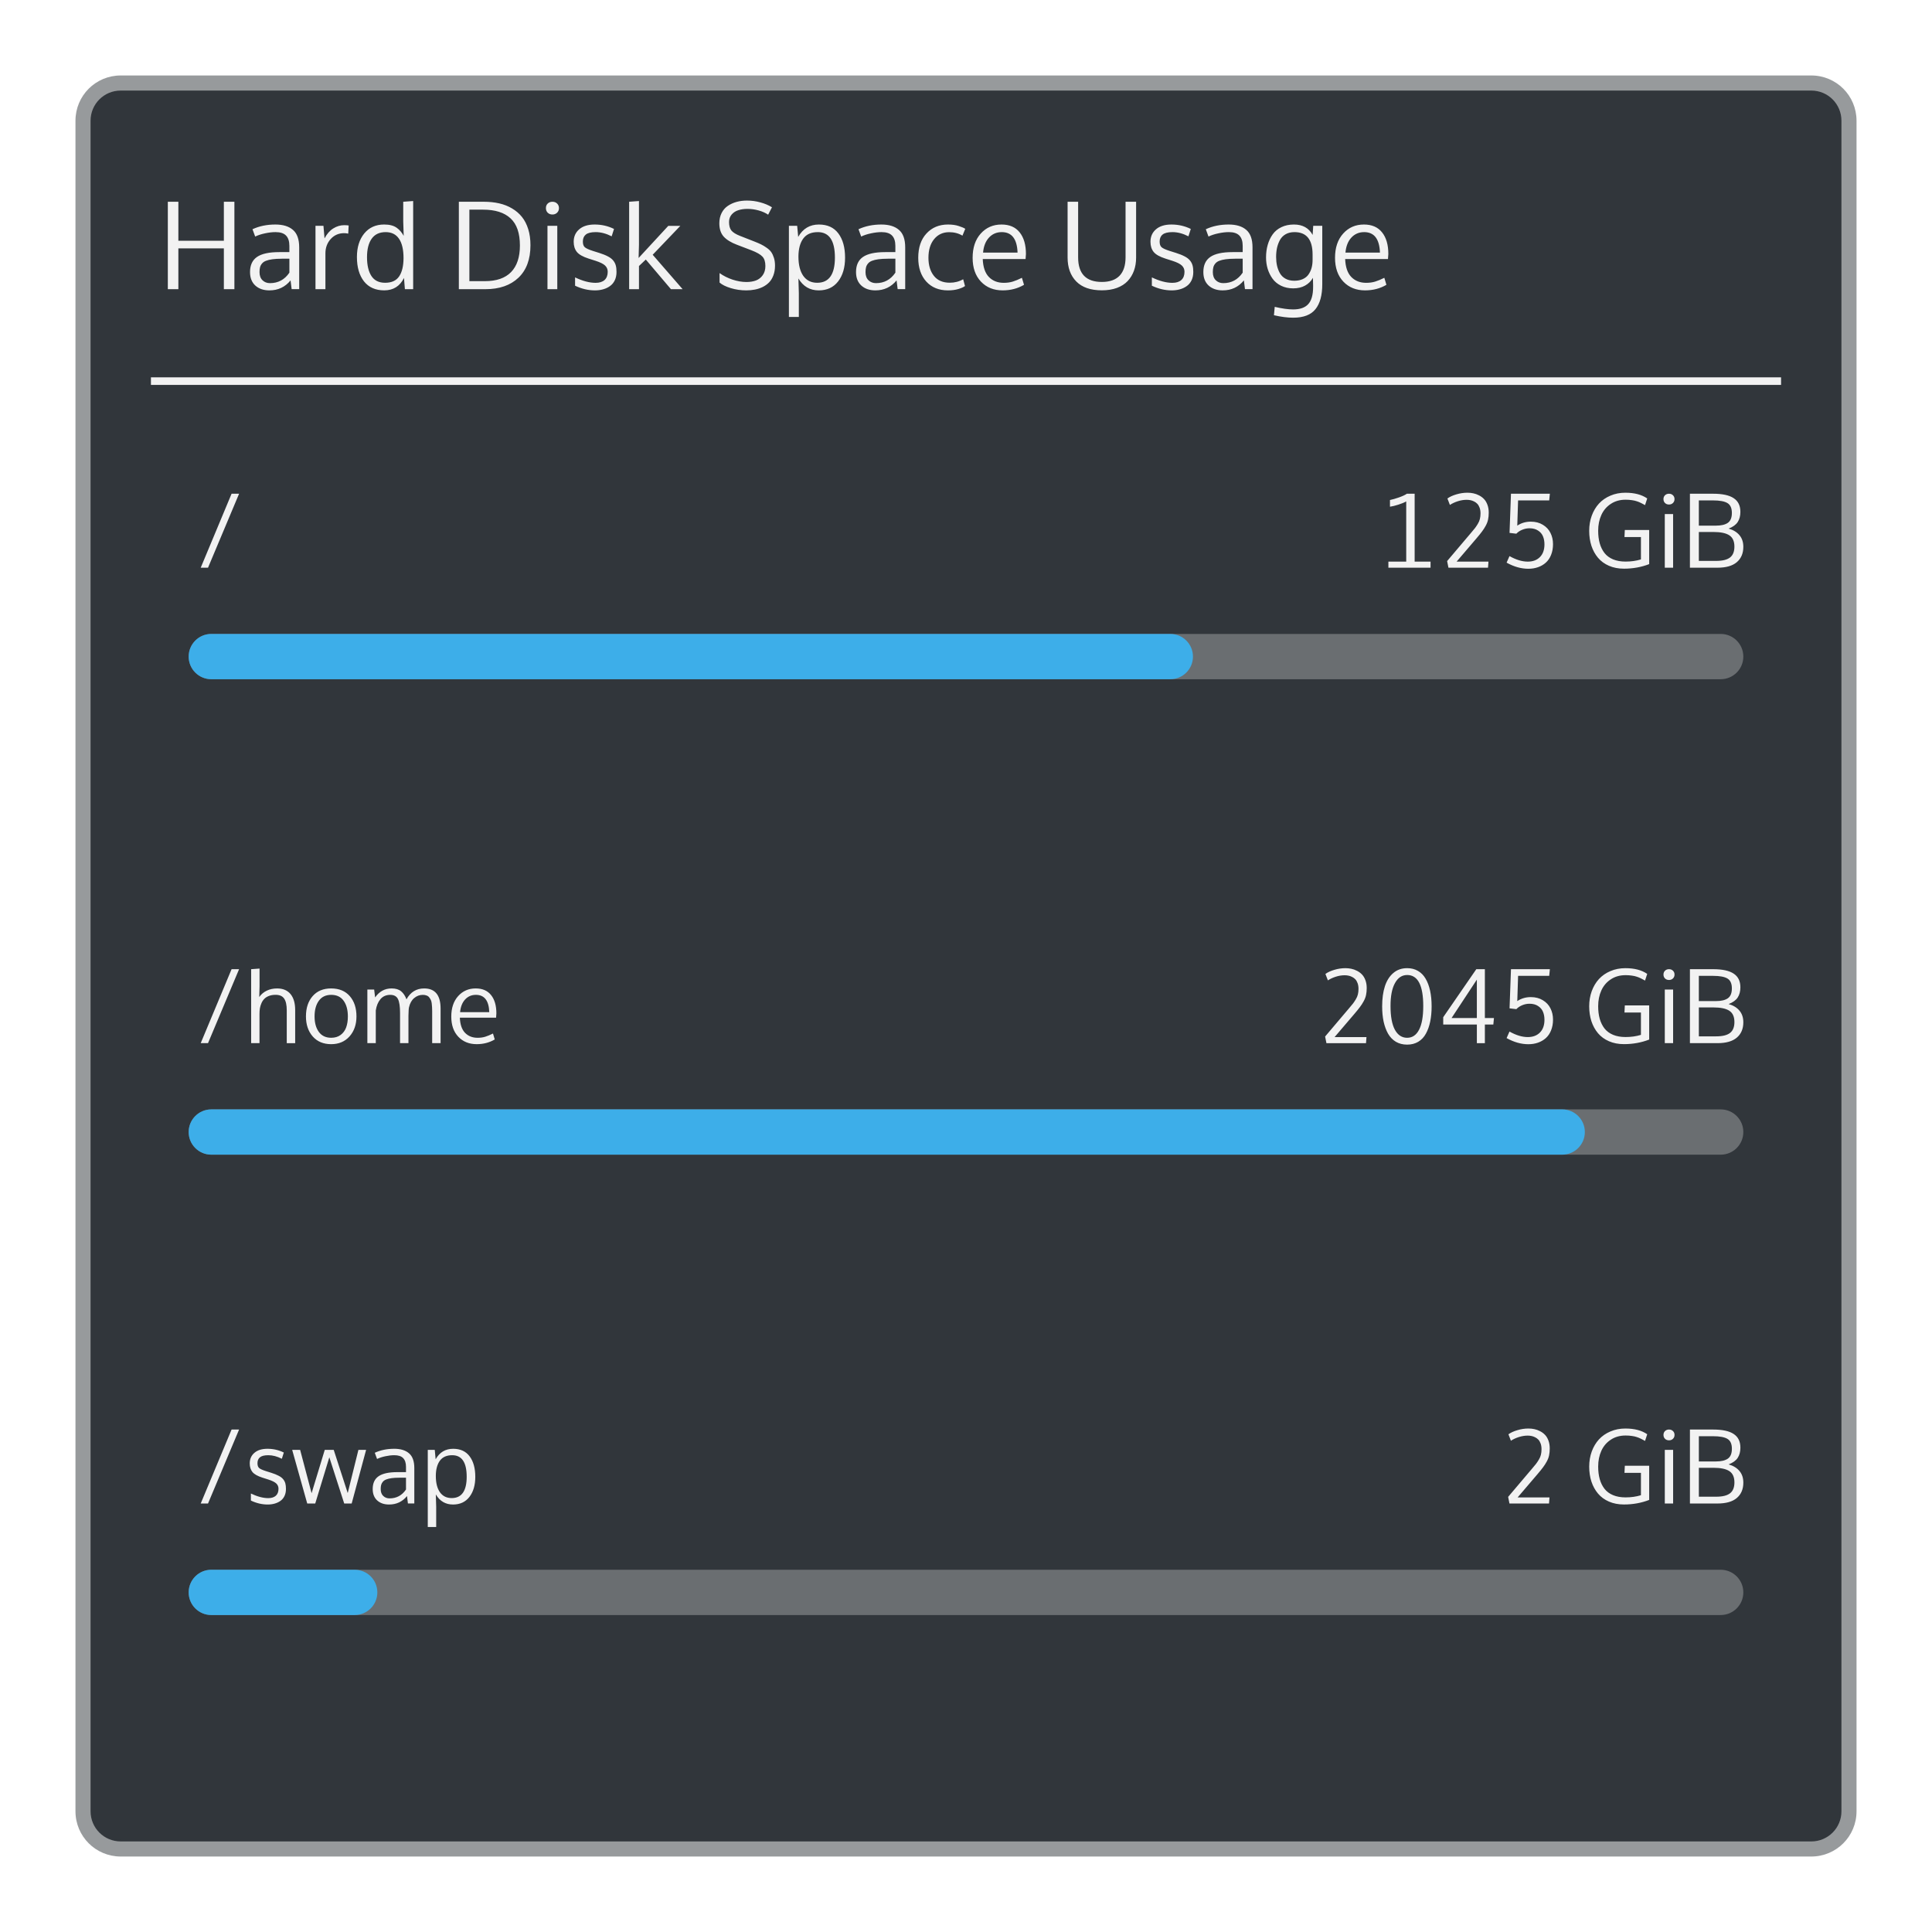
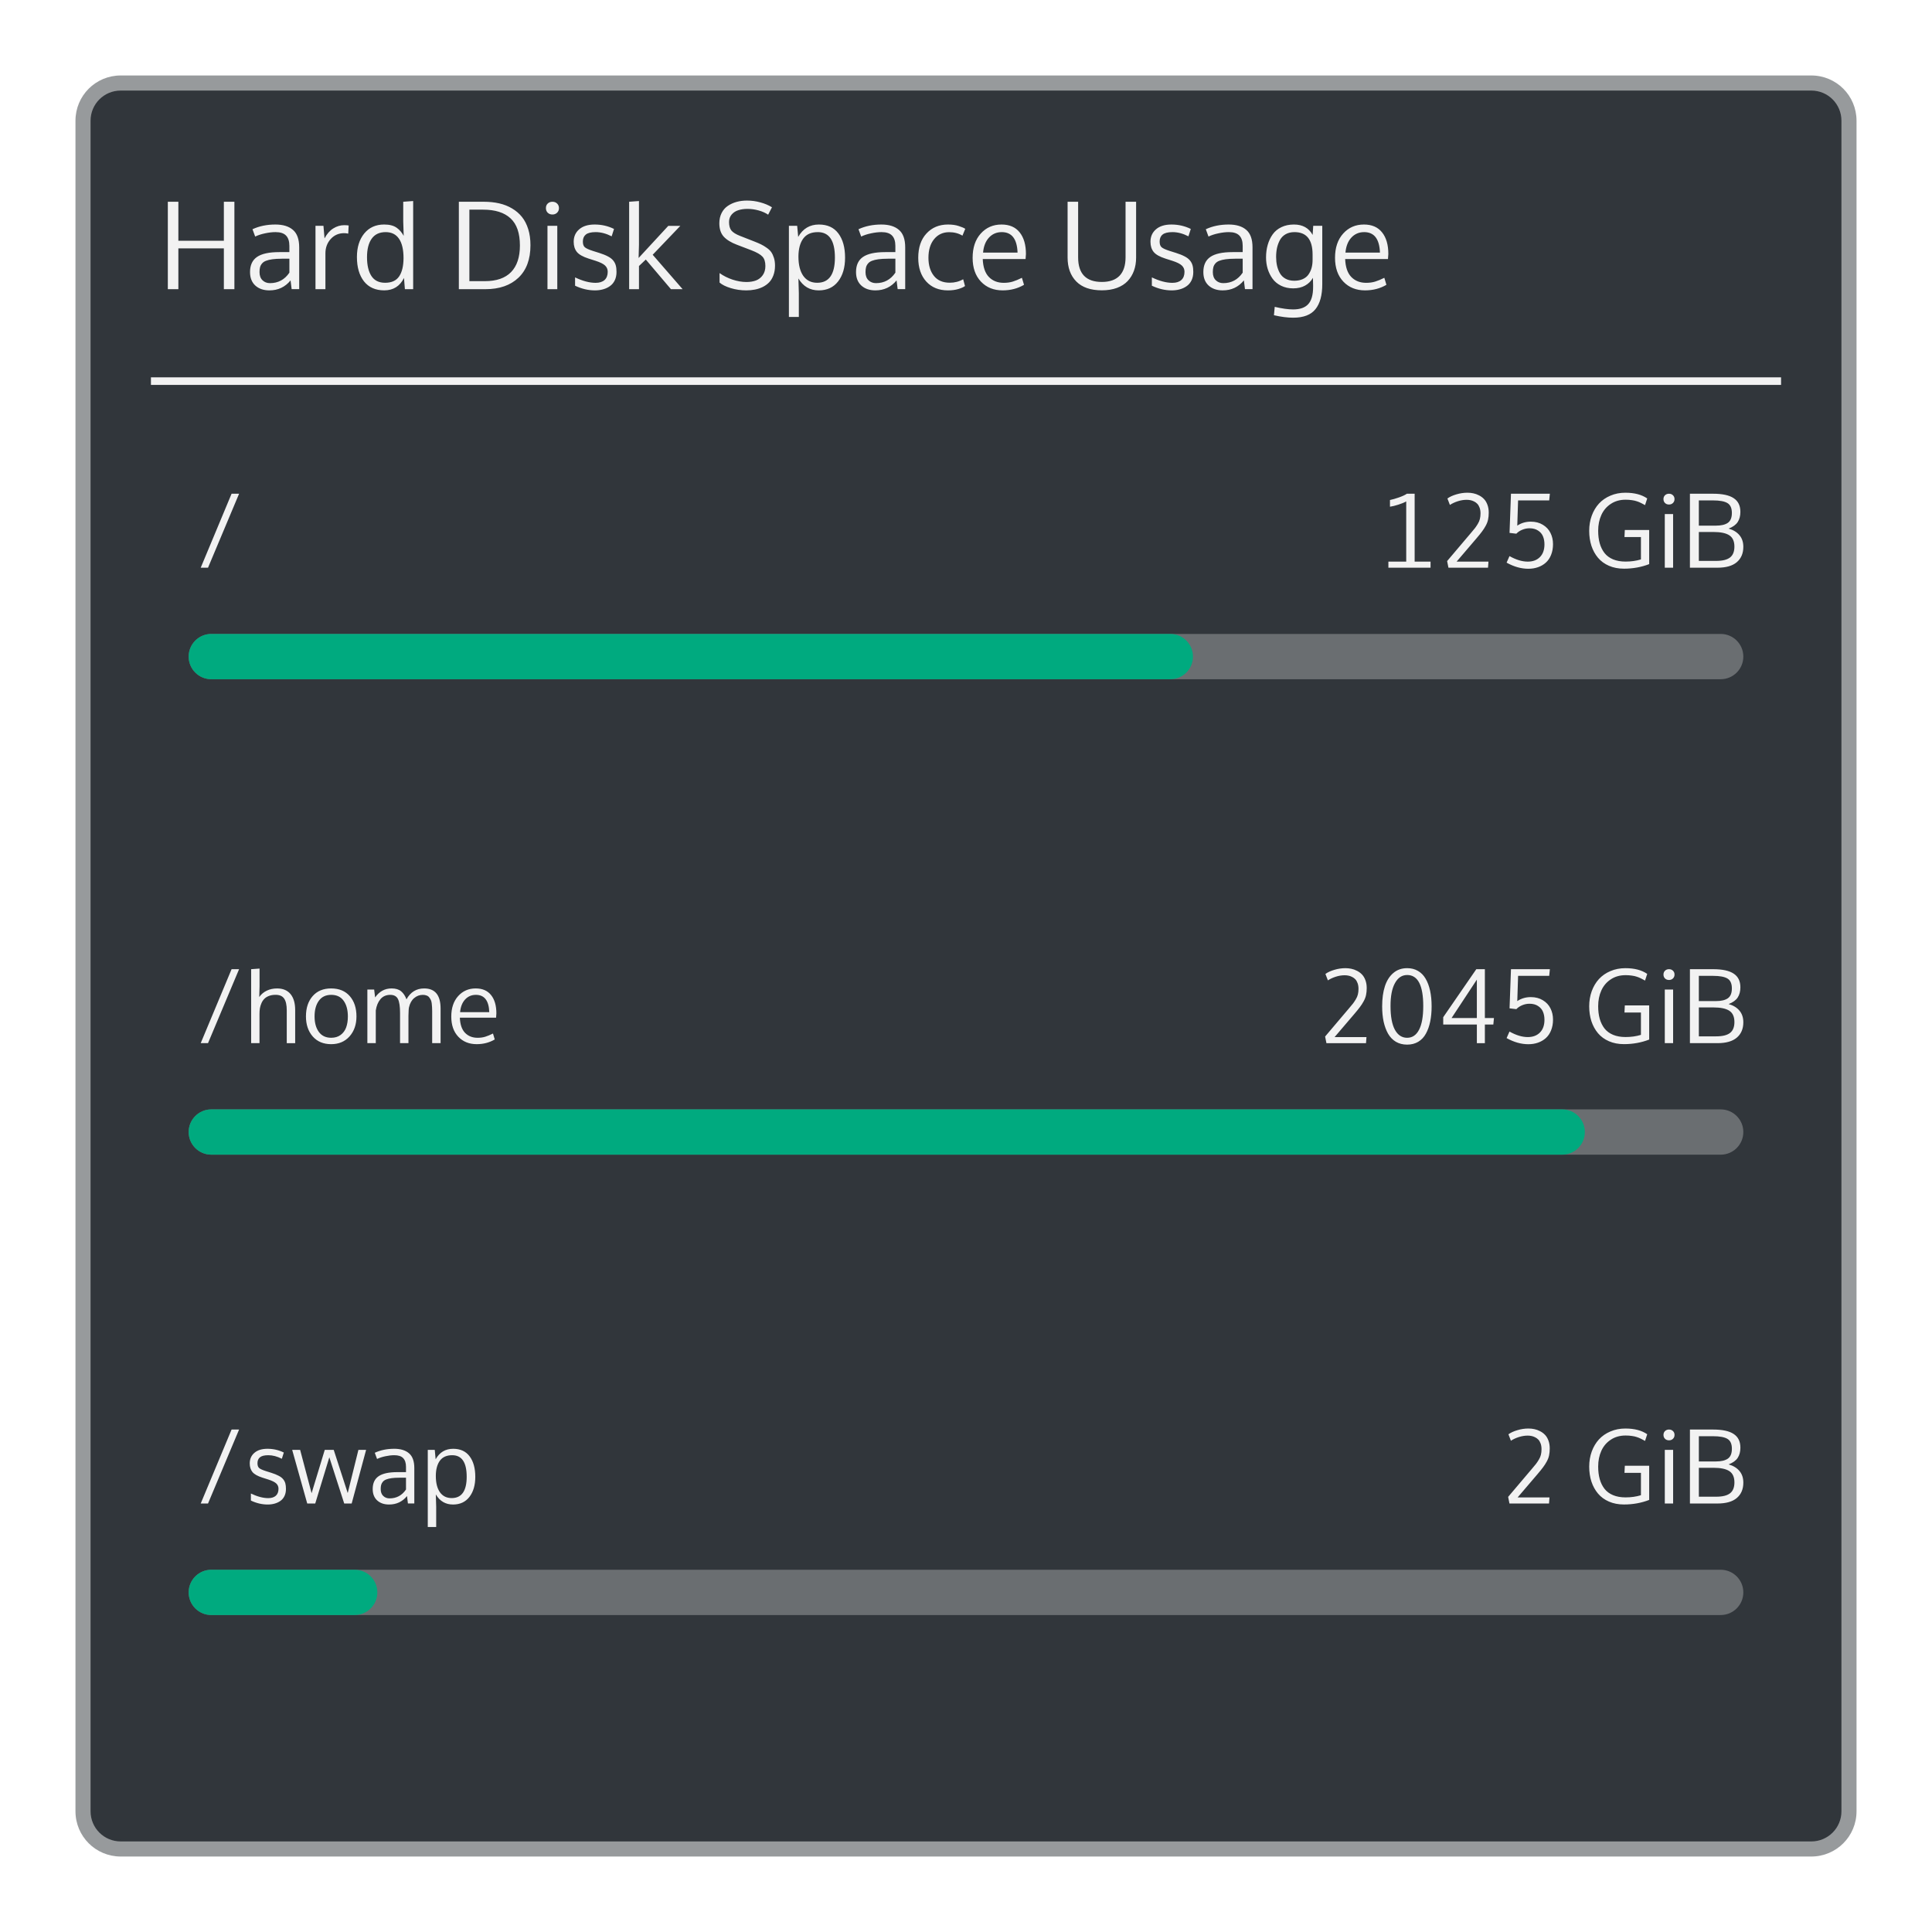
<svg xmlns="http://www.w3.org/2000/svg" viewBox="0 0 256 256" id="svg2" version="1.1">
  <defs id="defs4">
    <style id="current-color-scheme" type="text/css">
      .ColorScheme-Text {
        color:#f2f2f2;
      }
      .ColorScheme-Background {
        color:#31363b;
      }
      .ColorScheme-Highlight {
        color:#3daee9;
      }
      .ColorScheme-ViewText {
        color:#31363b;
      }
      .ColorScheme-ViewBackground {
        color:#314045;
      }
      .ColorScheme-ViewHover {
        color:#93cee9;
      }
      .ColorScheme-ViewFocus{
        color:#3daee9;
      }
      .ColorScheme-ButtonText {
        color:#31363b;
      }
      .ColorScheme-ButtonBackground {
        color:#31363b;
      }
      .ColorScheme-ButtonHover {
        color:#93cee9;
      }
      .ColorScheme-ButtonFocus{
        color:#3daee9;
      }
      </style>
  </defs>
  <path style="fill:currentColor;fill-opacity:0.5;stroke:none" d="m 16,10 224,0 c 3.324,0 6,2.676 6,6 l 0,224 c 0,3.324 -2.676,6 -6,6 l -224,0 c -3.324,0 -6,-2.676 -6,-6 L 10,16 c 0,-3.324 2.676,-6 6,-6 z" class="ColorScheme-ButtonText" id="rect4240" />
  <path style="fill:currentColor;fill-opacity:1;stroke:none" d="m 16,12 224,0 c 2.216,0 4,1.784 4,4 l 0,224 c 0,2.216 -1.784,4 -4,4 l -224,0 c -2.216,0 -4,-1.784 -4,-4 L 12,16 c 0,-2.216 1.784,-4 4,-4 z" class="ColorScheme-Background" id="rect4238" />
  <path style="fill:currentColor;fill-opacity:1;stroke:none" class="ColorScheme-Text" d="m 98.996,26.576 c -0.497,0 -0.958,0.057 -1.387,0.174 -0.428,0.116 -0.819,0.293 -1.168,0.531 -0.349,0.233 -0.623,0.549 -0.824,0.945 -0.201,0.397 -0.301,0.85 -0.301,1.363 0,0.746 0.192,1.333 0.578,1.762 0.386,0.423 0.971,0.784 1.754,1.08 l 1.889,0.721 c 0.741,0.286 1.236,0.569 1.49,0.85 0.259,0.275 0.391,0.691 0.391,1.246 0,0.481 -0.117,0.885 -0.35,1.213 -0.227,0.323 -0.524,0.556 -0.889,0.699 -0.365,0.138 -0.788,0.207 -1.27,0.207 -0.592,0 -1.21,-0.107 -1.85,-0.318 -0.635,-0.212 -1.205,-0.5 -1.713,-0.865 l 0,1.254 c 0.328,0.291 0.821,0.537 1.482,0.738 0.661,0.201 1.348,0.301 2.057,0.301 0.397,0 0.773,-0.035 1.127,-0.104 0.36,-0.069 0.706,-0.181 1.039,-0.34 0.333,-0.164 0.617,-0.368 0.855,-0.611 0.238,-0.243 0.429,-0.555 0.572,-0.936 0.143,-0.381 0.215,-0.811 0.215,-1.287 0,-0.386 -0.047,-0.73 -0.143,-1.031 -0.095,-0.302 -0.215,-0.555 -0.357,-0.762 -0.143,-0.206 -0.347,-0.398 -0.611,-0.578 -0.259,-0.185 -0.511,-0.337 -0.754,-0.453 -0.238,-0.116 -0.547,-0.248 -0.928,-0.396 L 98.076,31.264 c -0.555,-0.217 -0.941,-0.454 -1.158,-0.713 -0.212,-0.264 -0.316,-0.64 -0.316,-1.127 0,-0.397 0.115,-0.73 0.348,-1 0.233,-0.27 0.526,-0.459 0.881,-0.57 0.354,-0.116 0.76,-0.176 1.215,-0.176 0.492,0 0.985,0.07 1.477,0.207 0.497,0.138 0.916,0.324 1.26,0.562 l 0.508,-0.982 c -0.455,-0.28 -0.973,-0.499 -1.555,-0.652 -0.577,-0.159 -1.156,-0.236 -1.738,-0.236 z m -44.25,0.062 -1.316,0.096 0,2.609 0.062,1.912 c -0.127,-0.233 -0.261,-0.43 -0.404,-0.594 -0.138,-0.169 -0.307,-0.326 -0.508,-0.469 -0.201,-0.148 -0.442,-0.26 -0.723,-0.334 -0.28,-0.074 -0.597,-0.109 -0.951,-0.109 -1.111,0 -1.992,0.396 -2.643,1.189 -0.645,0.793 -0.969,1.832 -0.969,3.117 0,1.354 0.313,2.432 0.938,3.23 0.629,0.793 1.523,1.189 2.682,1.189 1.201,0 2.072,-0.548 2.617,-1.643 l 0.119,1.484 1.096,0 0,-11.68 z m 29.922,0 -1.303,0.096 0,11.584 1.303,0 0,-3.07 0.904,-0.857 3.332,3.928 1.547,0 -3.967,-4.562 3.666,-3.832 -1.596,0 -3.936,4.26 0.049,-1.729 0,-5.816 z m -62.43,0.096 0,11.584 1.396,0 0,-5.404 6.029,0 0,5.404 1.396,0 0,-11.584 -1.396,0 0,5.164 -6.029,0 0,-5.164 -1.396,0 z m 38.562,0 0,11.584 3.514,0 c 1.857,0 3.318,-0.505 4.381,-1.516 1.063,-1.01 1.594,-2.447 1.594,-4.309 0,-0.783 -0.097,-1.49 -0.293,-2.119 -0.196,-0.635 -0.472,-1.175 -0.832,-1.625 -0.36,-0.45 -0.797,-0.825 -1.311,-1.127 -0.513,-0.307 -1.083,-0.533 -1.713,-0.676 -0.629,-0.143 -1.314,-0.213 -2.055,-0.213 l -3.285,0 z m 12.4,0 c -0.254,0 -0.463,0.08 -0.627,0.238 -0.159,0.153 -0.236,0.353 -0.236,0.602 0,0.249 0.078,0.453 0.236,0.611 0.164,0.159 0.373,0.238 0.627,0.238 0.249,0 0.455,-0.08 0.619,-0.238 0.164,-0.159 0.246,-0.363 0.246,-0.611 0,-0.249 -0.082,-0.448 -0.246,-0.602 -0.159,-0.159 -0.365,-0.238 -0.619,-0.238 z m 68.262,0 0,7.387 c 0,1.333 0.383,2.391 1.15,3.174 0.767,0.783 1.897,1.174 3.389,1.174 0.746,0 1.408,-0.105 1.99,-0.316 0.582,-0.217 1.057,-0.518 1.422,-0.904 0.37,-0.391 0.649,-0.849 0.84,-1.373 0.19,-0.524 0.287,-1.101 0.287,-1.73 l 0,-7.41 -1.398,0 0,7.363 c 0,1.069 -0.264,1.88 -0.793,2.436 -0.529,0.55 -1.311,0.824 -2.348,0.824 -2.095,0 -3.143,-1.086 -3.143,-3.26 l 0,-7.363 -1.396,0 z m -79.266,1.047 1.824,0 c 1.592,0 2.802,0.383 3.627,1.15 0.83,0.762 1.244,1.962 1.244,3.602 0,1.545 -0.391,2.719 -1.174,3.523 -0.778,0.799 -1.938,1.199 -3.482,1.199 l -2.039,0 0,-9.475 z m -25.709,1.969 c -1.121,0 -2.132,0.207 -3.031,0.625 l 0.357,0.969 c 0.386,-0.185 0.824,-0.327 1.316,-0.428 0.492,-0.106 0.952,-0.16 1.381,-0.16 0.635,0 1.098,0.152 1.389,0.453 0.296,0.302 0.445,0.759 0.445,1.373 l 0,0.824 -1.342,0 c -1.349,0 -2.332,0.214 -2.951,0.643 -0.614,0.423 -0.92,1.09 -0.92,2 10e-7,0.762 0.232,1.357 0.697,1.785 0.471,0.428 1.093,0.643 1.865,0.643 1.153,0 2.089,-0.441 2.809,-1.324 l 0.143,1.158 1,0 0,-5.539 c 0,-1.069 -0.276,-1.838 -0.826,-2.309 -0.545,-0.476 -1.322,-0.713 -2.332,-0.713 z m 42.307,0 c -0.878,0 -1.56,0.212 -2.047,0.635 -0.487,0.418 -0.73,0.968 -0.73,1.65 0,0.55 0.142,0.999 0.422,1.348 0.28,0.344 0.798,0.638 1.555,0.881 l 0.92,0.293 c 0.608,0.196 1.029,0.405 1.262,0.627 0.233,0.222 0.35,0.498 0.35,0.826 0,0.476 -0.14,0.84 -0.42,1.094 -0.28,0.249 -0.676,0.373 -1.184,0.373 -0.809,0 -1.716,-0.239 -2.721,-0.721 l 0,1.102 c 0.868,0.413 1.744,0.619 2.627,0.619 0.397,0 0.76,-0.047 1.094,-0.143 0.339,-0.095 0.64,-0.237 0.904,-0.428 0.27,-0.19 0.481,-0.444 0.635,-0.762 0.153,-0.323 0.23,-0.693 0.23,-1.111 0,-0.339 -0.032,-0.625 -0.096,-0.857 -0.063,-0.238 -0.178,-0.46 -0.348,-0.666 -0.169,-0.206 -0.406,-0.386 -0.707,-0.539 -0.296,-0.159 -0.68,-0.313 -1.15,-0.461 l -0.834,-0.262 c -0.545,-0.175 -0.901,-0.339 -1.07,-0.492 -0.169,-0.153 -0.254,-0.402 -0.254,-0.746 0,-0.407 0.129,-0.716 0.389,-0.928 0.264,-0.217 0.7,-0.326 1.309,-0.326 0.682,0 1.389,0.186 2.119,0.557 l 0.311,-0.977 c -0.793,-0.391 -1.649,-0.586 -2.564,-0.586 z m 29.715,0 c -1.211,0 -2.125,0.546 -2.744,1.641 l -0.135,-1.467 -1.096,0 0,12.076 1.316,0 0,-3.158 -0.055,-1.943 c 0.624,1.053 1.52,1.578 2.689,1.578 1.1,0 1.959,-0.396 2.572,-1.189 0.614,-0.793 0.92,-1.841 0.92,-3.143 0,-1.354 -0.296,-2.425 -0.889,-3.213 -0.587,-0.788 -1.448,-1.182 -2.58,-1.182 z m 8.277,0 c -1.121,0 -2.132,0.207 -3.031,0.625 l 0.357,0.969 c 0.386,-0.185 0.824,-0.327 1.316,-0.428 0.492,-0.106 0.952,-0.16 1.381,-0.16 0.635,0 1.098,0.152 1.389,0.453 0.296,0.302 0.443,0.759 0.443,1.373 l 0,0.824 -1.34,0 c -1.349,0 -2.334,0.214 -2.953,0.643 -0.614,0.423 -0.92,1.09 -0.92,2 0,0.762 0.234,1.357 0.699,1.785 0.471,0.428 1.091,0.643 1.863,0.643 1.153,0 2.091,-0.441 2.811,-1.324 l 0.143,1.158 1,0 0,-5.539 c 0,-1.069 -0.276,-1.838 -0.826,-2.309 -0.545,-0.476 -1.322,-0.713 -2.332,-0.713 z m 8.83,0 c -1.169,0 -2.118,0.393 -2.848,1.182 -0.73,0.783 -1.096,1.858 -1.096,3.229 0,1.312 0.354,2.36 1.062,3.143 0.714,0.783 1.672,1.174 2.873,1.174 0.513,0 0.974,-0.06 1.381,-0.182 0.407,-0.122 0.701,-0.254 0.881,-0.396 L 127.625,37.002 c -0.534,0.307 -1.124,0.459 -1.77,0.459 -0.926,0 -1.63,-0.304 -2.111,-0.912 -0.481,-0.608 -0.721,-1.405 -0.721,-2.389 0,-1.037 0.251,-1.861 0.754,-2.475 0.503,-0.614 1.168,-0.92 1.998,-0.92 0.656,0 1.241,0.152 1.754,0.459 l 0.373,-0.904 c -0.18,-0.122 -0.471,-0.246 -0.873,-0.373 -0.397,-0.132 -0.867,-0.197 -1.412,-0.197 z m 7.086,0 c -1.111,0 -2.027,0.399 -2.746,1.197 -0.719,0.799 -1.078,1.869 -1.078,3.213 0,1.328 0.368,2.381 1.104,3.158 0.735,0.772 1.691,1.158 2.871,1.158 1.058,0 2.003,-0.246 2.834,-0.738 l -0.279,-0.928 c -0.444,0.222 -0.845,0.389 -1.205,0.5 -0.36,0.111 -0.76,0.166 -1.199,0.166 -0.809,0 -1.464,-0.256 -1.967,-0.77 -0.503,-0.518 -0.776,-1.31 -0.818,-2.379 l 5.674,0 0.049,-0.668 c 0,-1.227 -0.279,-2.183 -0.834,-2.871 -0.55,-0.693 -1.352,-1.039 -2.404,-1.039 z m 22.518,0 c -0.878,0 -1.56,0.212 -2.047,0.635 -0.487,0.418 -0.73,0.968 -0.73,1.65 0,0.55 0.142,0.999 0.422,1.348 0.28,0.344 0.798,0.638 1.555,0.881 l 0.92,0.293 c 0.608,0.196 1.029,0.405 1.262,0.627 0.233,0.222 0.35,0.498 0.35,0.826 0,0.476 -0.14,0.84 -0.42,1.094 -0.28,0.249 -0.676,0.373 -1.184,0.373 -0.809,0 -1.716,-0.239 -2.721,-0.721 l 0,1.102 c 0.868,0.413 1.744,0.619 2.627,0.619 0.397,0 0.76,-0.047 1.094,-0.143 0.339,-0.095 0.64,-0.237 0.904,-0.428 0.27,-0.19 0.481,-0.444 0.635,-0.762 0.153,-0.323 0.23,-0.693 0.23,-1.111 0,-0.339 -0.032,-0.625 -0.096,-0.857 -0.064,-0.238 -0.178,-0.46 -0.348,-0.666 -0.169,-0.206 -0.406,-0.386 -0.707,-0.539 -0.296,-0.159 -0.68,-0.313 -1.15,-0.461 l -0.832,-0.262 c -0.545,-0.175 -0.903,-0.339 -1.072,-0.492 -0.169,-0.153 -0.254,-0.402 -0.254,-0.746 0,-0.407 0.129,-0.716 0.389,-0.928 0.264,-0.217 0.7,-0.326 1.309,-0.326 0.682,0 1.389,0.186 2.119,0.557 l 0.311,-0.977 c -0.793,-0.391 -1.649,-0.586 -2.564,-0.586 z m 7.586,0 c -1.121,0 -2.132,0.207 -3.031,0.625 l 0.357,0.969 c 0.386,-0.185 0.824,-0.327 1.316,-0.428 0.492,-0.106 0.952,-0.16 1.381,-0.16 0.635,0 1.098,0.152 1.389,0.453 0.296,0.302 0.445,0.759 0.445,1.373 l 0,0.824 -1.342,0 c -1.349,0 -2.332,0.214 -2.951,0.643 -0.614,0.423 -0.92,1.09 -0.92,2 0,0.762 0.232,1.357 0.697,1.785 0.471,0.428 1.093,0.643 1.865,0.643 1.153,0 2.089,-0.441 2.809,-1.324 l 0.143,1.158 1,0 0,-5.539 c 0,-1.069 -0.274,-1.838 -0.824,-2.309 -0.545,-0.476 -1.324,-0.713 -2.334,-0.713 z m 8.648,0 c -0.624,0 -1.177,0.115 -1.658,0.348 -0.481,0.227 -0.867,0.546 -1.158,0.953 -0.291,0.407 -0.51,0.87 -0.658,1.389 -0.148,0.513 -0.223,1.071 -0.223,1.674 0,0.529 0.072,1.032 0.215,1.508 0.148,0.476 0.362,0.909 0.643,1.301 0.28,0.391 0.656,0.703 1.127,0.936 0.476,0.233 1.012,0.35 1.609,0.35 0.619,0 1.149,-0.124 1.588,-0.373 0.444,-0.249 0.788,-0.59 1.031,-1.023 l 0.023,0.984 0,0.23 c 0,1.053 -0.217,1.812 -0.65,2.277 -0.428,0.466 -1.093,0.697 -1.992,0.697 -0.661,0 -1.475,-0.114 -2.443,-0.342 l -0.104,1.111 c 0.952,0.217 1.801,0.326 2.547,0.326 1.37,0 2.355,-0.376 2.953,-1.127 0.603,-0.746 0.904,-1.851 0.904,-3.316 l 0,-7.729 -1.199,0 -0.078,1.205 c -0.503,-0.92 -1.329,-1.379 -2.477,-1.379 z m 9.268,0 c -1.111,0 -2.025,0.399 -2.744,1.197 -0.719,0.799 -1.08,1.869 -1.08,3.213 0,1.328 0.368,2.381 1.104,3.158 0.735,0.772 1.691,1.158 2.871,1.158 1.058,0 2.003,-0.246 2.834,-0.738 l -0.277,-0.928 c -0.444,0.222 -0.847,0.389 -1.207,0.5 -0.36,0.111 -0.758,0.166 -1.197,0.166 -0.809,0 -1.466,-0.256 -1.969,-0.77 -0.503,-0.518 -0.774,-1.31 -0.816,-2.379 l 5.672,0 0.049,-0.668 c 0,-1.227 -0.279,-2.183 -0.834,-2.871 -0.55,-0.693 -1.352,-1.039 -2.404,-1.039 z m -135.109,0.086 c -0.508,0 -0.991,0.144 -1.451,0.43 -0.455,0.28 -0.843,0.721 -1.16,1.324 l -0.143,-1.666 -1.055,0 0,8.395 1.316,0 0,-4.752 c 0,-0.746 0.234,-1.378 0.699,-1.896 0.471,-0.518 1.066,-0.777 1.785,-0.777 0.148,0 0.327,0.02 0.539,0.062 l 0.057,-1.078 c -0.153,-0.026 -0.35,-0.041 -0.588,-0.041 z m 26.93,0.088 0,8.395 1.301,0 0,-8.395 -1.301,0 z m -21.447,0.832 c 0.783,0 1.373,0.291 1.77,0.873 0.402,0.582 0.604,1.443 0.604,2.58 -0.005,1.042 -0.199,1.846 -0.58,2.412 -0.381,0.566 -1.001,0.848 -1.863,0.848 -0.82,0 -1.427,-0.301 -1.818,-0.904 -0.386,-0.603 -0.578,-1.43 -0.578,-2.482 0,-1.058 0.207,-1.877 0.619,-2.453 0.413,-0.582 1.028,-0.873 1.848,-0.873 z m 57.264,0 c 1.513,0 2.27,1.125 2.27,3.373 0,2.227 -0.782,3.34 -2.348,3.34 -0.793,0 -1.408,-0.304 -1.842,-0.912 -0.428,-0.608 -0.643,-1.462 -0.643,-2.562 0.005,-1.016 0.217,-1.81 0.635,-2.381 0.418,-0.571 1.06,-0.857 1.928,-0.857 z m 24.375,0 c 1.333,0 2.032,0.906 2.096,2.715 l -4.57,0 c 0.074,-0.836 0.333,-1.498 0.777,-1.984 0.45,-0.487 1.015,-0.73 1.697,-0.73 z m 38.785,0 c 1.603,0 2.404,0.99 2.404,2.969 l 0,0.705 c 0,0.381 -0.042,0.731 -0.127,1.049 -0.085,0.317 -0.221,0.611 -0.406,0.881 -0.18,0.264 -0.429,0.469 -0.752,0.617 -0.323,0.148 -0.704,0.223 -1.143,0.223 -0.444,0 -0.832,-0.09 -1.16,-0.27 -0.323,-0.18 -0.57,-0.424 -0.744,-0.73 -0.175,-0.312 -0.302,-0.646 -0.381,-1 -0.079,-0.354 -0.119,-0.738 -0.119,-1.15 0,-0.434 0.04,-0.835 0.119,-1.205 0.085,-0.376 0.214,-0.724 0.389,-1.047 0.18,-0.323 0.431,-0.577 0.754,-0.762 0.328,-0.185 0.716,-0.279 1.166,-0.279 z m 9.234,0 c 1.333,0 2.032,0.906 2.096,2.715 l -4.57,0 c 0.074,-0.836 0.333,-1.498 0.777,-1.984 0.45,-0.487 1.015,-0.73 1.697,-0.73 z m -143.416,3.523 1.008,0 0,1.85 c -0.629,0.926 -1.488,1.389 -2.572,1.389 -0.397,0 -0.726,-0.127 -0.99,-0.381 -0.264,-0.254 -0.396,-0.615 -0.396,-1.08 0,-0.259 0.023,-0.476 0.07,-0.65 0.048,-0.18 0.135,-0.344 0.262,-0.492 0.127,-0.153 0.301,-0.273 0.523,-0.357 0.222,-0.09 0.506,-0.157 0.85,-0.205 0.344,-0.048 0.759,-0.072 1.246,-0.072 z m 80.297,0 1.008,0 0,1.85 c -0.629,0.926 -1.486,1.389 -2.57,1.389 -0.397,0 -0.728,-0.127 -0.992,-0.381 -0.264,-0.254 -0.396,-0.615 -0.396,-1.08 0,-0.259 0.025,-0.476 0.072,-0.65 0.048,-0.18 0.135,-0.344 0.262,-0.492 0.127,-0.153 0.301,-0.273 0.523,-0.357 0.222,-0.09 0.506,-0.157 0.85,-0.205 0.344,-0.048 0.757,-0.072 1.244,-0.072 z m 46.021,0 1.008,0 0,1.85 c -0.629,0.926 -1.488,1.389 -2.572,1.389 -0.397,0 -0.726,-0.127 -0.99,-0.381 -0.264,-0.254 -0.396,-0.615 -0.396,-1.08 0,-0.259 0.023,-0.476 0.07,-0.65 0.048,-0.18 0.135,-0.344 0.262,-0.492 0.127,-0.153 0.301,-0.273 0.523,-0.357 0.222,-0.09 0.506,-0.157 0.85,-0.205 0.344,-0.048 0.759,-0.072 1.246,-0.072 z M 20,50 l 0,1 216,0 0,-1 -216,0 z m 174.457,15.287 c -0.501,0 -0.997,0.073 -1.484,0.221 -0.488,0.143 -0.882,0.326 -1.182,0.545 l 0.328,0.852 c 0.309,-0.201 0.661,-0.365 1.055,-0.49 0.398,-0.125 0.786,-0.188 1.162,-0.188 0.17,0 0.334,0.016 0.49,0.047 0.157,0.027 0.32,0.083 0.49,0.168 0.17,0.081 0.315,0.187 0.436,0.316 0.121,0.125 0.222,0.296 0.303,0.516 0.081,0.219 0.121,0.473 0.121,0.76 0,0.264 -0.028,0.505 -0.082,0.725 -0.049,0.215 -0.142,0.436 -0.281,0.664 -0.139,0.228 -0.262,0.412 -0.369,0.551 -0.107,0.139 -0.285,0.352 -0.531,0.639 l -3.162,3.732 0.176,0.879 5.242,0 0.061,-0.805 -4.223,0 2.633,-3.082 c 0.318,-0.372 0.564,-0.677 0.738,-0.914 0.179,-0.237 0.343,-0.491 0.49,-0.764 0.152,-0.278 0.255,-0.552 0.309,-0.82 0.058,-0.269 0.088,-0.572 0.088,-0.912 0,-0.389 -0.059,-0.74 -0.176,-1.049 -0.116,-0.313 -0.269,-0.565 -0.457,-0.758 -0.188,-0.197 -0.406,-0.357 -0.656,-0.482 -0.251,-0.13 -0.501,-0.22 -0.752,-0.27 -0.246,-0.054 -0.502,-0.08 -0.766,-0.08 z m 20.92,0 c -0.721,0 -1.384,0.129 -1.988,0.389 -0.604,0.255 -1.112,0.607 -1.523,1.055 -0.407,0.448 -0.725,0.981 -0.953,1.604 -0.224,0.618 -0.336,1.286 -0.336,2.002 0,0.716 0.098,1.378 0.295,1.986 0.201,0.604 0.493,1.134 0.873,1.586 0.38,0.452 0.865,0.805 1.451,1.061 0.586,0.255 1.248,0.383 1.986,0.383 1.191,0 2.305,-0.203 3.344,-0.605 l 0,-4.525 -3.229,0 -0.047,0.941 2.182,0 0,2.961 c -0.622,0.192 -1.302,0.287 -2.041,0.287 -0.631,0 -1.182,-0.098 -1.652,-0.295 -0.47,-0.197 -0.848,-0.477 -1.135,-0.84 -0.282,-0.367 -0.492,-0.793 -0.631,-1.281 -0.139,-0.492 -0.207,-1.048 -0.207,-1.666 1e-5,-0.779 0.14,-1.476 0.422,-2.094 0.282,-0.618 0.701,-1.108 1.256,-1.471 0.555,-0.367 1.206,-0.551 1.953,-0.551 0.152,0 0.299,0.005 0.438,0.014 0.143,0.009 0.278,0.024 0.408,0.047 0.13,0.022 0.245,0.043 0.344,0.061 0.099,0.018 0.201,0.048 0.309,0.088 0.112,0.04 0.199,0.071 0.262,0.094 0.067,0.022 0.15,0.06 0.248,0.113 0.103,0.049 0.17,0.084 0.201,0.102 0.036,0.018 0.103,0.054 0.201,0.107 0.099,0.054 0.155,0.085 0.168,0.094 l 0.289,-0.887 c -0.73,-0.506 -1.692,-0.758 -2.887,-0.758 z m -184.691,0.135 -4.09,9.801 0.967,0 4.117,-9.801 -0.994,0 z m 155.734,0 c -0.233,0.161 -0.581,0.323 -1.047,0.488 -0.461,0.161 -0.86,0.277 -1.195,0.344 l 0,0.887 c 0.3,-0.04 0.663,-0.129 1.088,-0.264 0.43,-0.134 0.784,-0.279 1.066,-0.436 l 0,7.977 -2.363,0 0,0.805 5.586,0 0,-0.805 -2.107,0 0,-8.996 -1.027,0 z m 13.791,0 -0.189,5.189 0.9,0.107 c 0.206,-0.219 0.466,-0.394 0.779,-0.523 0.313,-0.13 0.636,-0.195 0.967,-0.195 0.452,0 0.83,0.101 1.135,0.303 0.304,0.197 0.521,0.45 0.65,0.764 0.13,0.309 0.195,0.664 0.195,1.062 0,0.725 -0.203,1.289 -0.605,1.691 -0.398,0.398 -0.932,0.598 -1.604,0.598 -0.752,0 -1.56,-0.245 -2.424,-0.732 l -0.383,0.867 c 0.971,0.542 1.932,0.811 2.881,0.811 0.461,0 0.887,-0.068 1.281,-0.207 0.394,-0.139 0.74,-0.339 1.035,-0.604 0.3,-0.269 0.532,-0.611 0.697,-1.027 0.17,-0.421 0.256,-0.894 0.256,-1.418 0,-0.551 -0.112,-1.047 -0.336,-1.49 -0.219,-0.448 -0.556,-0.807 -1.008,-1.08 -0.452,-0.278 -0.984,-0.416 -1.598,-0.416 -0.671,0 -1.269,0.176 -1.793,0.529 l 0.107,-3.344 4.123,0 0.088,-0.885 -5.156,0 z m 20.939,0 c -0.215,0 -0.391,0.067 -0.529,0.201 -0.134,0.13 -0.203,0.299 -0.203,0.51 0,0.21 0.069,0.383 0.203,0.518 0.139,0.134 0.314,0.201 0.529,0.201 0.21,0 0.385,-0.067 0.523,-0.201 0.139,-0.134 0.209,-0.307 0.209,-0.518 0,-0.21 -0.07,-0.38 -0.209,-0.51 -0.134,-0.134 -0.309,-0.201 -0.523,-0.201 z m 2.773,0 0,9.801 3.652,0 c 1.132,0 1.986,-0.243 2.559,-0.73 C 230.712,74 231,73.321 231,72.457 c 0,-0.622 -0.17,-1.134 -0.51,-1.537 -0.336,-0.407 -0.815,-0.7 -1.438,-0.879 0.568,-0.219 0.968,-0.509 1.201,-0.867 0.237,-0.363 0.357,-0.813 0.357,-1.35 0,-0.819 -0.296,-1.423 -0.887,-1.812 -0.586,-0.394 -1.496,-0.59 -2.727,-0.59 l -3.074,0 z m 1.182,0.885 1.887,0 c 0.882,0 1.517,0.118 1.906,0.355 0.389,0.237 0.584,0.672 0.584,1.303 0,0.627 -0.179,1.066 -0.537,1.316 -0.358,0.246 -0.881,0.369 -1.57,0.369 l -2.27,0 0,-3.344 z m -4.512,1.812 0,7.104 1.102,0 0,-7.104 -1.102,0 z m 4.512,2.371 1.92,0 c 0.967,0 1.674,0.148 2.121,0.443 0.448,0.295 0.672,0.793 0.672,1.496 0,0.662 -0.195,1.143 -0.584,1.443 -0.385,0.3 -1,0.451 -1.846,0.451 l -2.283,0 0,-3.834 z m -46.816,57.797 c -0.501,0 -0.995,0.073 -1.482,0.221 -0.488,0.143 -0.882,0.326 -1.182,0.545 l 0.328,0.852 c 0.309,-0.201 0.661,-0.365 1.055,-0.49 0.398,-0.125 0.784,-0.188 1.16,-0.188 0.17,0 0.334,0.015 0.49,0.047 0.157,0.027 0.32,0.083 0.49,0.168 0.17,0.081 0.317,0.187 0.438,0.316 0.121,0.125 0.22,0.296 0.301,0.516 0.081,0.219 0.121,0.473 0.121,0.76 0,0.264 -0.026,0.505 -0.08,0.725 -0.049,0.215 -0.142,0.436 -0.281,0.664 -0.139,0.228 -0.262,0.412 -0.369,0.551 -0.107,0.139 -0.285,0.352 -0.531,0.639 l -3.162,3.732 0.174,0.879 5.244,0 0.061,-0.805 -4.223,0 2.631,-3.082 c 0.318,-0.371 0.564,-0.677 0.738,-0.914 0.179,-0.237 0.343,-0.491 0.49,-0.764 0.152,-0.278 0.255,-0.552 0.309,-0.82 0.058,-0.269 0.088,-0.572 0.088,-0.912 0,-0.389 -0.057,-0.74 -0.174,-1.049 -0.116,-0.313 -0.269,-0.565 -0.457,-0.758 -0.188,-0.197 -0.408,-0.357 -0.658,-0.482 -0.251,-0.13 -0.501,-0.22 -0.752,-0.27 -0.246,-0.054 -0.502,-0.08 -0.766,-0.08 z m 8.164,0 c -0.716,0 -1.325,0.211 -1.826,0.637 -0.501,0.421 -0.875,1.008 -1.121,1.76 -0.242,0.747 -0.363,1.637 -0.363,2.666 0,0.743 0.066,1.419 0.195,2.027 0.134,0.604 0.332,1.137 0.592,1.598 0.264,0.457 0.608,0.811 1.033,1.066 0.43,0.251 0.926,0.377 1.49,0.377 0.559,0 1.05,-0.126 1.471,-0.377 0.425,-0.255 0.763,-0.613 1.014,-1.074 0.255,-0.461 0.445,-0.993 0.57,-1.598 0.125,-0.604 0.189,-1.277 0.189,-2.02 0,-0.774 -0.069,-1.469 -0.203,-2.082 -0.134,-0.618 -0.334,-1.149 -0.598,-1.592 -0.26,-0.448 -0.597,-0.79 -1.014,-1.027 -0.412,-0.242 -0.888,-0.361 -1.43,-0.361 z m 28.924,0 c -0.721,0 -1.384,0.129 -1.988,0.389 -0.604,0.255 -1.112,0.607 -1.523,1.055 -0.407,0.448 -0.725,0.981 -0.953,1.604 -0.224,0.618 -0.336,1.286 -0.336,2.002 0,0.716 0.098,1.378 0.295,1.986 0.201,0.604 0.493,1.134 0.873,1.586 0.38,0.452 0.865,0.805 1.451,1.061 0.586,0.255 1.248,0.383 1.986,0.383 1.191,0 2.305,-0.203 3.344,-0.605 l 0,-4.525 -3.229,0 -0.047,0.941 2.182,0 0,2.961 c -0.622,0.192 -1.302,0.287 -2.041,0.287 -0.631,0 -1.182,-0.098 -1.652,-0.295 -0.47,-0.197 -0.848,-0.477 -1.135,-0.84 -0.282,-0.367 -0.492,-0.793 -0.631,-1.281 -0.139,-0.492 -0.207,-1.048 -0.207,-1.666 1e-5,-0.779 0.14,-1.476 0.422,-2.094 0.282,-0.618 0.701,-1.108 1.256,-1.471 0.555,-0.367 1.206,-0.551 1.953,-0.551 0.152,0 0.299,0.005 0.438,0.014 0.143,0.009 0.278,0.025 0.408,0.047 0.13,0.022 0.245,0.043 0.344,0.06 0.099,0.018 0.201,0.048 0.309,0.088 0.112,0.04 0.199,0.071 0.262,0.094 0.067,0.022 0.15,0.06 0.248,0.113 0.103,0.049 0.17,0.084 0.201,0.102 0.036,0.018 0.103,0.054 0.201,0.107 0.099,0.054 0.155,0.085 0.168,0.094 l 0.289,-0.887 c -0.73,-0.506 -1.692,-0.758 -2.887,-0.758 z m -180.986,0.053 -1.113,0.082 0,9.801 1.107,0 0,-3.887 c 0,-0.264 0.017,-0.51 0.053,-0.738 0.04,-0.228 0.111,-0.454 0.209,-0.678 0.098,-0.224 0.226,-0.416 0.383,-0.572 0.157,-0.161 0.361,-0.289 0.611,-0.383 0.255,-0.099 0.548,-0.146 0.879,-0.146 0.533,0 0.911,0.168 1.135,0.504 0.228,0.331 0.342,0.848 0.342,1.551 l 0,4.35 1.115,0 0,-4.391 c 0,-0.913 -0.205,-1.618 -0.617,-2.115 -0.412,-0.497 -1.005,-0.744 -1.779,-0.744 -0.506,0 -0.962,0.098 -1.369,0.295 -0.403,0.192 -0.735,0.473 -0.994,0.84 l 0.039,-1.391 0,-2.377 z m -3.705,0.082 -4.09,9.801 0.967,0 4.117,-9.801 -0.994,0 z m 164.932,0 -4.383,6.363 0,0.967 4.457,0 0,2.471 1.061,0 0,-2.471 1.121,0 0.082,-0.859 -1.203,0 0,-6.471 -1.135,0 z m 4.594,0 -0.189,5.189 0.9,0.107 c 0.206,-0.219 0.466,-0.394 0.779,-0.523 0.313,-0.13 0.636,-0.195 0.967,-0.195 0.452,0 0.83,0.101 1.135,0.303 0.304,0.197 0.521,0.45 0.65,0.764 0.13,0.309 0.195,0.664 0.195,1.062 0,0.725 -0.203,1.289 -0.605,1.691 -0.398,0.398 -0.932,0.598 -1.604,0.598 -0.752,0 -1.56,-0.245 -2.424,-0.732 l -0.383,0.867 c 0.971,0.542 1.932,0.811 2.881,0.811 0.461,0 0.887,-0.068 1.281,-0.207 0.394,-0.139 0.74,-0.339 1.035,-0.604 0.3,-0.269 0.532,-0.611 0.697,-1.027 0.17,-0.421 0.256,-0.894 0.256,-1.418 0,-0.551 -0.112,-1.047 -0.336,-1.49 -0.219,-0.448 -0.556,-0.807 -1.008,-1.08 -0.452,-0.278 -0.984,-0.416 -1.598,-0.416 -0.671,0 -1.269,0.176 -1.793,0.529 l 0.107,-3.344 4.123,0 0.088,-0.885 -5.156,0 z m 20.939,0 c -0.215,0 -0.391,0.067 -0.529,0.201 -0.134,0.13 -0.203,0.299 -0.203,0.51 0,0.21 0.069,0.383 0.203,0.518 0.139,0.134 0.314,0.201 0.529,0.201 0.21,0 0.385,-0.067 0.523,-0.201 0.139,-0.134 0.209,-0.307 0.209,-0.518 0,-0.21 -0.07,-0.38 -0.209,-0.51 -0.134,-0.134 -0.309,-0.201 -0.523,-0.201 z m 2.773,0 0,9.801 3.652,0 c 1.132,0 1.986,-0.243 2.559,-0.73 0.577,-0.492 0.865,-1.171 0.865,-2.035 0,-0.622 -0.17,-1.134 -0.51,-1.537 -0.336,-0.407 -0.815,-0.7 -1.438,-0.879 0.568,-0.219 0.968,-0.509 1.201,-0.867 0.237,-0.363 0.357,-0.812 0.357,-1.35 0,-0.819 -0.296,-1.423 -0.887,-1.812 -0.586,-0.394 -1.496,-0.59 -2.727,-0.59 l -3.074,0 z m -37.471,0.771 c 1.423,0 2.135,1.371 2.135,4.115 0,1.383 -0.185,2.431 -0.557,3.143 -0.367,0.707 -0.893,1.061 -1.578,1.061 -0.694,0 -1.236,-0.357 -1.625,-1.068 -0.385,-0.716 -0.576,-1.759 -0.576,-3.129 -0.004,-1.311 0.19,-2.325 0.584,-3.041 0.394,-0.721 0.932,-1.08 1.617,-1.08 z m 38.652,0.113 1.887,0 c 0.882,0 1.517,0.118 1.906,0.355 0.389,0.237 0.584,0.672 0.584,1.303 0,0.627 -0.179,1.066 -0.537,1.316 -0.358,0.246 -0.881,0.369 -1.57,0.369 l -2.27,0 0,-3.344 z m -29.414,0.498 0,5.088 -3.35,0 3.35,-5.088 z m -151.807,1.168 c -1.043,0 -1.862,0.339 -2.457,1.02 -0.591,0.676 -0.887,1.571 -0.887,2.686 0,1.088 0.301,1.975 0.9,2.66 0.6,0.68 1.414,1.02 2.443,1.02 1.007,0 1.816,-0.343 2.43,-1.027 0.613,-0.689 0.92,-1.574 0.92,-2.652 0,-1.115 -0.294,-2.01 -0.885,-2.686 -0.591,-0.68 -1.413,-1.02 -2.465,-1.02 z m 8.01,0 c -0.909,0 -1.639,0.399 -2.189,1.195 l -0.127,-1.049 -0.9,0 0,7.104 1.115,0 0,-4.33 c 0.094,-0.622 0.299,-1.12 0.617,-1.496 0.322,-0.38 0.757,-0.572 1.303,-0.572 0.497,0 0.838,0.187 1.021,0.559 0.184,0.367 0.275,0.983 0.275,1.852 l 0,3.988 1.113,0 0,-3.645 c 0.013,-0.618 0.038,-0.987 0.074,-1.107 0.121,-0.533 0.35,-0.941 0.686,-1.223 0.336,-0.282 0.717,-0.424 1.146,-0.424 0.192,0 0.361,0.03 0.504,0.088 0.148,0.054 0.265,0.139 0.35,0.256 0.09,0.116 0.161,0.235 0.215,0.355 0.054,0.116 0.091,0.27 0.113,0.463 0.022,0.192 0.037,0.356 0.041,0.49 0.009,0.13 0.014,0.303 0.014,0.518 l 0,4.229 1.115,0 0,-4.578 c 0,-1.781 -0.726,-2.672 -2.176,-2.672 -1.029,0 -1.811,0.481 -2.344,1.443 -0.166,-0.452 -0.401,-0.805 -0.705,-1.061 -0.304,-0.255 -0.725,-0.383 -1.262,-0.383 z m 11.139,0 c -0.94,0 -1.715,0.338 -2.324,1.014 -0.609,0.676 -0.912,1.582 -0.912,2.719 0,1.123 0.311,2.014 0.934,2.672 0.622,0.653 1.432,0.98 2.43,0.98 0.895,0 1.694,-0.209 2.396,-0.625 l -0.234,-0.785 c -0.376,0.188 -0.717,0.33 -1.021,0.424 -0.304,0.094 -0.642,0.141 -1.014,0.141 -0.685,0 -1.239,-0.218 -1.664,-0.652 -0.425,-0.439 -0.656,-1.11 -0.691,-2.014 l 4.801,0 0.039,-0.564 c 0,-1.038 -0.235,-1.848 -0.705,-2.43 -0.465,-0.586 -1.142,-0.879 -2.033,-0.879 z m 157.561,0.146 0,7.104 1.102,0 0,-7.104 -1.102,0 z m -176.709,0.705 c 0.73,0 1.281,0.263 1.652,0.787 0.372,0.519 0.557,1.212 0.557,2.08 0,0.555 -0.076,1.041 -0.229,1.457 -0.152,0.412 -0.398,0.743 -0.738,0.994 -0.336,0.246 -0.75,0.369 -1.242,0.369 -0.716,0 -1.263,-0.26 -1.639,-0.779 -0.376,-0.519 -0.564,-1.201 -0.564,-2.047 0,-0.864 0.188,-1.555 0.564,-2.074 0.376,-0.524 0.923,-0.787 1.639,-0.787 z m 19.174,0 c 1.128,0 1.72,0.766 1.773,2.297 l -3.867,0 c 0.063,-0.707 0.282,-1.266 0.658,-1.678 0.38,-0.412 0.858,-0.619 1.436,-0.619 z m 162.047,1.666 1.92,0 c 0.967,0 1.674,0.148 2.121,0.443 0.448,0.295 0.672,0.793 0.672,1.496 0,0.662 -0.195,1.143 -0.584,1.443 -0.385,0.3 -1,0.451 -1.846,0.451 l -2.283,0 0,-3.834 z m -22.566,55.797 c -0.501,0 -0.995,0.073 -1.482,0.221 -0.488,0.143 -0.882,0.326 -1.182,0.545 l 0.328,0.852 c 0.309,-0.201 0.661,-0.365 1.055,-0.49 0.398,-0.125 0.786,-0.188 1.162,-0.188 0.17,0 0.334,0.015 0.49,0.047 0.157,0.027 0.318,0.083 0.488,0.168 0.17,0.081 0.317,0.187 0.438,0.316 0.121,0.125 0.222,0.296 0.303,0.516 0.081,0.219 0.119,0.473 0.119,0.76 0,0.264 -0.026,0.505 -0.08,0.725 -0.049,0.215 -0.142,0.436 -0.281,0.664 -0.139,0.228 -0.262,0.412 -0.369,0.551 -0.107,0.139 -0.285,0.352 -0.531,0.639 l -3.162,3.732 0.176,0.879 5.242,0 0.061,-0.805 -4.223,0 2.631,-3.082 c 0.318,-0.371 0.566,-0.677 0.74,-0.914 0.179,-0.237 0.343,-0.491 0.49,-0.764 0.152,-0.278 0.255,-0.552 0.309,-0.82 0.058,-0.269 0.086,-0.572 0.086,-0.912 0,-0.389 -0.057,-0.74 -0.174,-1.049 -0.116,-0.313 -0.269,-0.565 -0.457,-0.758 -0.188,-0.197 -0.408,-0.357 -0.658,-0.482 -0.251,-0.13 -0.501,-0.22 -0.752,-0.27 -0.246,-0.054 -0.502,-0.08 -0.766,-0.08 z m 12.838,0 c -0.721,0 -1.384,0.129 -1.988,0.389 -0.604,0.255 -1.112,0.607 -1.523,1.055 -0.407,0.448 -0.725,0.981 -0.953,1.604 -0.224,0.618 -0.336,1.286 -0.336,2.002 0,0.716 0.098,1.378 0.295,1.986 0.201,0.604 0.493,1.134 0.873,1.586 0.38,0.452 0.865,0.805 1.451,1.061 0.586,0.255 1.248,0.383 1.986,0.383 1.191,0 2.305,-0.203 3.344,-0.605 l 0,-4.525 -3.229,0 -0.047,0.941 2.182,0 0,2.961 c -0.622,0.192 -1.302,0.287 -2.041,0.287 -0.631,0 -1.182,-0.098 -1.652,-0.295 -0.47,-0.197 -0.848,-0.477 -1.135,-0.84 -0.282,-0.367 -0.492,-0.793 -0.631,-1.281 -0.139,-0.492 -0.207,-1.048 -0.207,-1.666 1e-5,-0.779 0.14,-1.476 0.422,-2.094 0.282,-0.618 0.701,-1.108 1.256,-1.471 0.555,-0.367 1.206,-0.551 1.953,-0.551 0.152,0 0.299,0.005 0.438,0.014 0.143,0.009 0.278,0.025 0.408,0.047 0.13,0.022 0.245,0.043 0.344,0.06 0.099,0.018 0.201,0.048 0.309,0.088 0.112,0.04 0.199,0.071 0.262,0.094 0.067,0.022 0.15,0.06 0.248,0.113 0.103,0.049 0.17,0.084 0.201,0.102 0.036,0.018 0.103,0.054 0.201,0.107 0.099,0.054 0.155,0.085 0.168,0.094 l 0.289,-0.887 c -0.73,-0.506 -1.692,-0.758 -2.887,-0.758 z m -184.691,0.135 -4.09,9.801 0.967,0 4.117,-9.801 -0.994,0 z m 190.465,0 c -0.215,0 -0.391,0.067 -0.529,0.201 -0.134,0.13 -0.203,0.299 -0.203,0.51 0,0.21 0.069,0.383 0.203,0.518 0.139,0.134 0.314,0.201 0.529,0.201 0.21,0 0.385,-0.067 0.523,-0.201 0.139,-0.134 0.209,-0.307 0.209,-0.518 0,-0.21 -0.07,-0.38 -0.209,-0.51 -0.134,-0.134 -0.309,-0.201 -0.523,-0.201 z m 2.773,0 0,9.801 3.652,0 c 1.132,0 1.986,-0.243 2.559,-0.73 0.577,-0.492 0.865,-1.171 0.865,-2.035 0,-0.622 -0.17,-1.134 -0.51,-1.537 -0.336,-0.407 -0.815,-0.7 -1.438,-0.879 0.568,-0.219 0.968,-0.509 1.201,-0.867 0.237,-0.363 0.357,-0.812 0.357,-1.35 0,-0.819 -0.296,-1.423 -0.887,-1.812 -0.586,-0.394 -1.496,-0.59 -2.727,-0.59 l -3.074,0 z m 1.182,0.885 1.887,0 c 0.882,0 1.517,0.118 1.906,0.355 0.389,0.237 0.584,0.672 0.584,1.303 0,0.627 -0.179,1.066 -0.537,1.316 -0.358,0.246 -0.881,0.369 -1.57,0.369 l -2.27,0 0,-3.344 z m -189.666,1.666 c -0.743,0 -1.321,0.179 -1.732,0.537 -0.412,0.354 -0.617,0.819 -0.617,1.396 0,0.466 0.118,0.845 0.355,1.141 0.237,0.291 0.674,0.54 1.314,0.746 l 0.779,0.248 c 0.515,0.166 0.871,0.341 1.068,0.529 0.197,0.188 0.295,0.422 0.295,0.699 0,0.403 -0.118,0.711 -0.355,0.926 -0.237,0.21 -0.57,0.316 -1,0.316 -0.685,0 -1.452,-0.204 -2.303,-0.611 l 0,0.934 c 0.734,0.349 1.473,0.523 2.221,0.523 0.336,0 0.646,-0.041 0.928,-0.121 0.286,-0.081 0.542,-0.2 0.766,-0.361 0.228,-0.161 0.407,-0.376 0.537,-0.645 0.13,-0.273 0.193,-0.588 0.193,-0.941 0,-0.286 -0.026,-0.528 -0.08,-0.725 -0.054,-0.201 -0.152,-0.39 -0.295,-0.564 -0.143,-0.175 -0.343,-0.325 -0.598,-0.455 -0.251,-0.134 -0.576,-0.265 -0.975,-0.391 l -0.703,-0.221 c -0.461,-0.148 -0.765,-0.286 -0.908,-0.416 -0.143,-0.13 -0.215,-0.342 -0.215,-0.633 0,-0.345 0.111,-0.606 0.33,-0.785 0.224,-0.184 0.593,-0.275 1.107,-0.275 0.577,0 1.175,0.157 1.793,0.471 l 0.262,-0.826 c -0.671,-0.331 -1.394,-0.496 -2.168,-0.496 z m 16.783,0 c -0.949,0 -1.804,0.176 -2.564,0.529 l 0.303,0.82 c 0.327,-0.157 0.699,-0.278 1.115,-0.363 0.416,-0.089 0.805,-0.135 1.168,-0.135 0.537,0 0.928,0.128 1.174,0.383 0.251,0.255 0.377,0.643 0.377,1.162 l 0,0.697 -1.135,0 c -1.141,0 -1.974,0.182 -2.498,0.545 -0.519,0.358 -0.779,0.922 -0.779,1.691 0,0.645 0.198,1.149 0.592,1.512 0.398,0.363 0.925,0.543 1.578,0.543 0.976,0 1.768,-0.374 2.377,-1.121 l 0.119,0.98 0.848,0 0,-4.688 c 0,-0.904 -0.234,-1.555 -0.699,-1.953 -0.461,-0.403 -1.12,-0.604 -1.975,-0.604 z m 7.822,0 c -1.025,0 -1.799,0.462 -2.322,1.389 l -0.115,-1.242 -0.926,0 0,10.219 1.115,0 0,-2.672 -0.049,-1.645 c 0.528,0.891 1.288,1.336 2.277,1.336 0.931,0 1.655,-0.336 2.174,-1.008 0.519,-0.671 0.779,-1.557 0.779,-2.658 0,-1.146 -0.251,-2.052 -0.752,-2.719 -0.497,-0.667 -1.224,-1 -2.182,-1 z m -21.33,0.146 1.994,7.104 1.061,0 1.867,-6.123 1.973,6.123 0.988,0 1.912,-7.104 -1.02,0 -1.416,5.721 -1.854,-5.721 -1.189,0 -1.744,5.74 -1.518,-5.74 -1.055,0 z m 181.879,0 0,7.104 1.102,0 0,-7.104 -1.102,0 z m -160.676,0.705 c 1.28,0 1.92,0.951 1.92,2.854 0,1.884 -0.663,2.826 -1.988,2.826 -0.671,0 -1.19,-0.257 -1.557,-0.771 -0.363,-0.515 -0.545,-1.237 -0.545,-2.168 0.004,-0.859 0.184,-1.53 0.537,-2.014 0.354,-0.483 0.899,-0.727 1.633,-0.727 z m 165.188,1.666 1.92,0 c 0.967,0 1.674,0.148 2.121,0.443 0.448,0.295 0.672,0.793 0.672,1.496 0,0.662 -0.195,1.143 -0.584,1.443 -0.385,0.3 -1,0.451 -1.846,0.451 l -2.283,0 0,-3.834 z m -172.164,1.316 0.854,0 0,1.564 c -0.533,0.783 -1.258,1.174 -2.176,1.174 -0.336,0 -0.616,-0.107 -0.84,-0.322 -0.224,-0.215 -0.336,-0.518 -0.336,-0.912 0,-0.219 0.02,-0.403 0.061,-0.551 0.04,-0.152 0.115,-0.291 0.223,-0.416 0.107,-0.13 0.255,-0.231 0.443,-0.303 0.188,-0.076 0.426,-0.136 0.717,-0.176 0.291,-0.04 0.643,-0.059 1.055,-0.059 z" id="path5288" />
  <rect style="color:#f2f2f2;opacity:0.3;fill:currentColor;fill-opacity:1;stroke:none" id="rect6597" width="6" height="206" x="-90" y="25" ry="3" transform="matrix(0,-1,1,0,0,0)" class="ColorScheme-Text" />
-   <rect ry="3" y="25" x="-90" height="133.073" width="6" id="rect6599" style="color:#3daee9;fill:currentColor;fill-opacity:1;stroke:none" transform="matrix(0,-1,1,0,0,0)" class="ColorScheme-Highlight" />
+   <rect ry="3" y="25" x="-90" height="133.073" width="6" id="rect6599" style="color:#3daee9;fill:#00aa7f;fill-opacity:1;stroke:none" transform="matrix(0,-1,1,0,0,0)" class="ColorScheme-Highlight" />
  <rect style="color:#f2f2f2;opacity:0.3;fill:currentColor;fill-opacity:1;stroke:none" id="rect6597-7" width="6" height="206" x="-153" y="25" ry="3" transform="matrix(0,-1,1,0,0,0)" class="ColorScheme-Text" />
-   <rect ry="3" y="25" x="-153" height="185" width="6" id="rect6599-9" style="color:#3daee9;fill:currentColor;fill-opacity:1;stroke:none" transform="matrix(0,-1,1,0,0,0)" class="ColorScheme-Highlight" />
+   <rect ry="3" y="25" x="-153" height="185" width="6" id="rect6599-9" style="color:#3daee9;fill:#00aa7f;fill-opacity:1;stroke:none" transform="matrix(0,-1,1,0,0,0)" class="ColorScheme-Highlight" />
  <rect style="color:#f2f2f2;opacity:0.3;fill:currentColor;fill-opacity:1;stroke:none" id="rect6597-7-1" width="6" height="206" x="-214" y="25" ry="3" transform="matrix(0,-1,1,0,0,0)" class="ColorScheme-Text" />
-   <rect ry="3" y="25" x="-214" height="25" width="6" id="rect6599-9-5" style="color:#3daee9;fill:currentColor;fill-opacity:1;stroke:none" transform="matrix(0,-1,1,0,0,0)" class="ColorScheme-Highlight" />
+   <rect ry="3" y="25" x="-214" height="25" width="6" id="rect6599-9-5" style="color:#3daee9;fill:#00aa7f;fill-opacity:1;stroke:none" transform="matrix(0,-1,1,0,0,0)" class="ColorScheme-Highlight" />
</svg>
